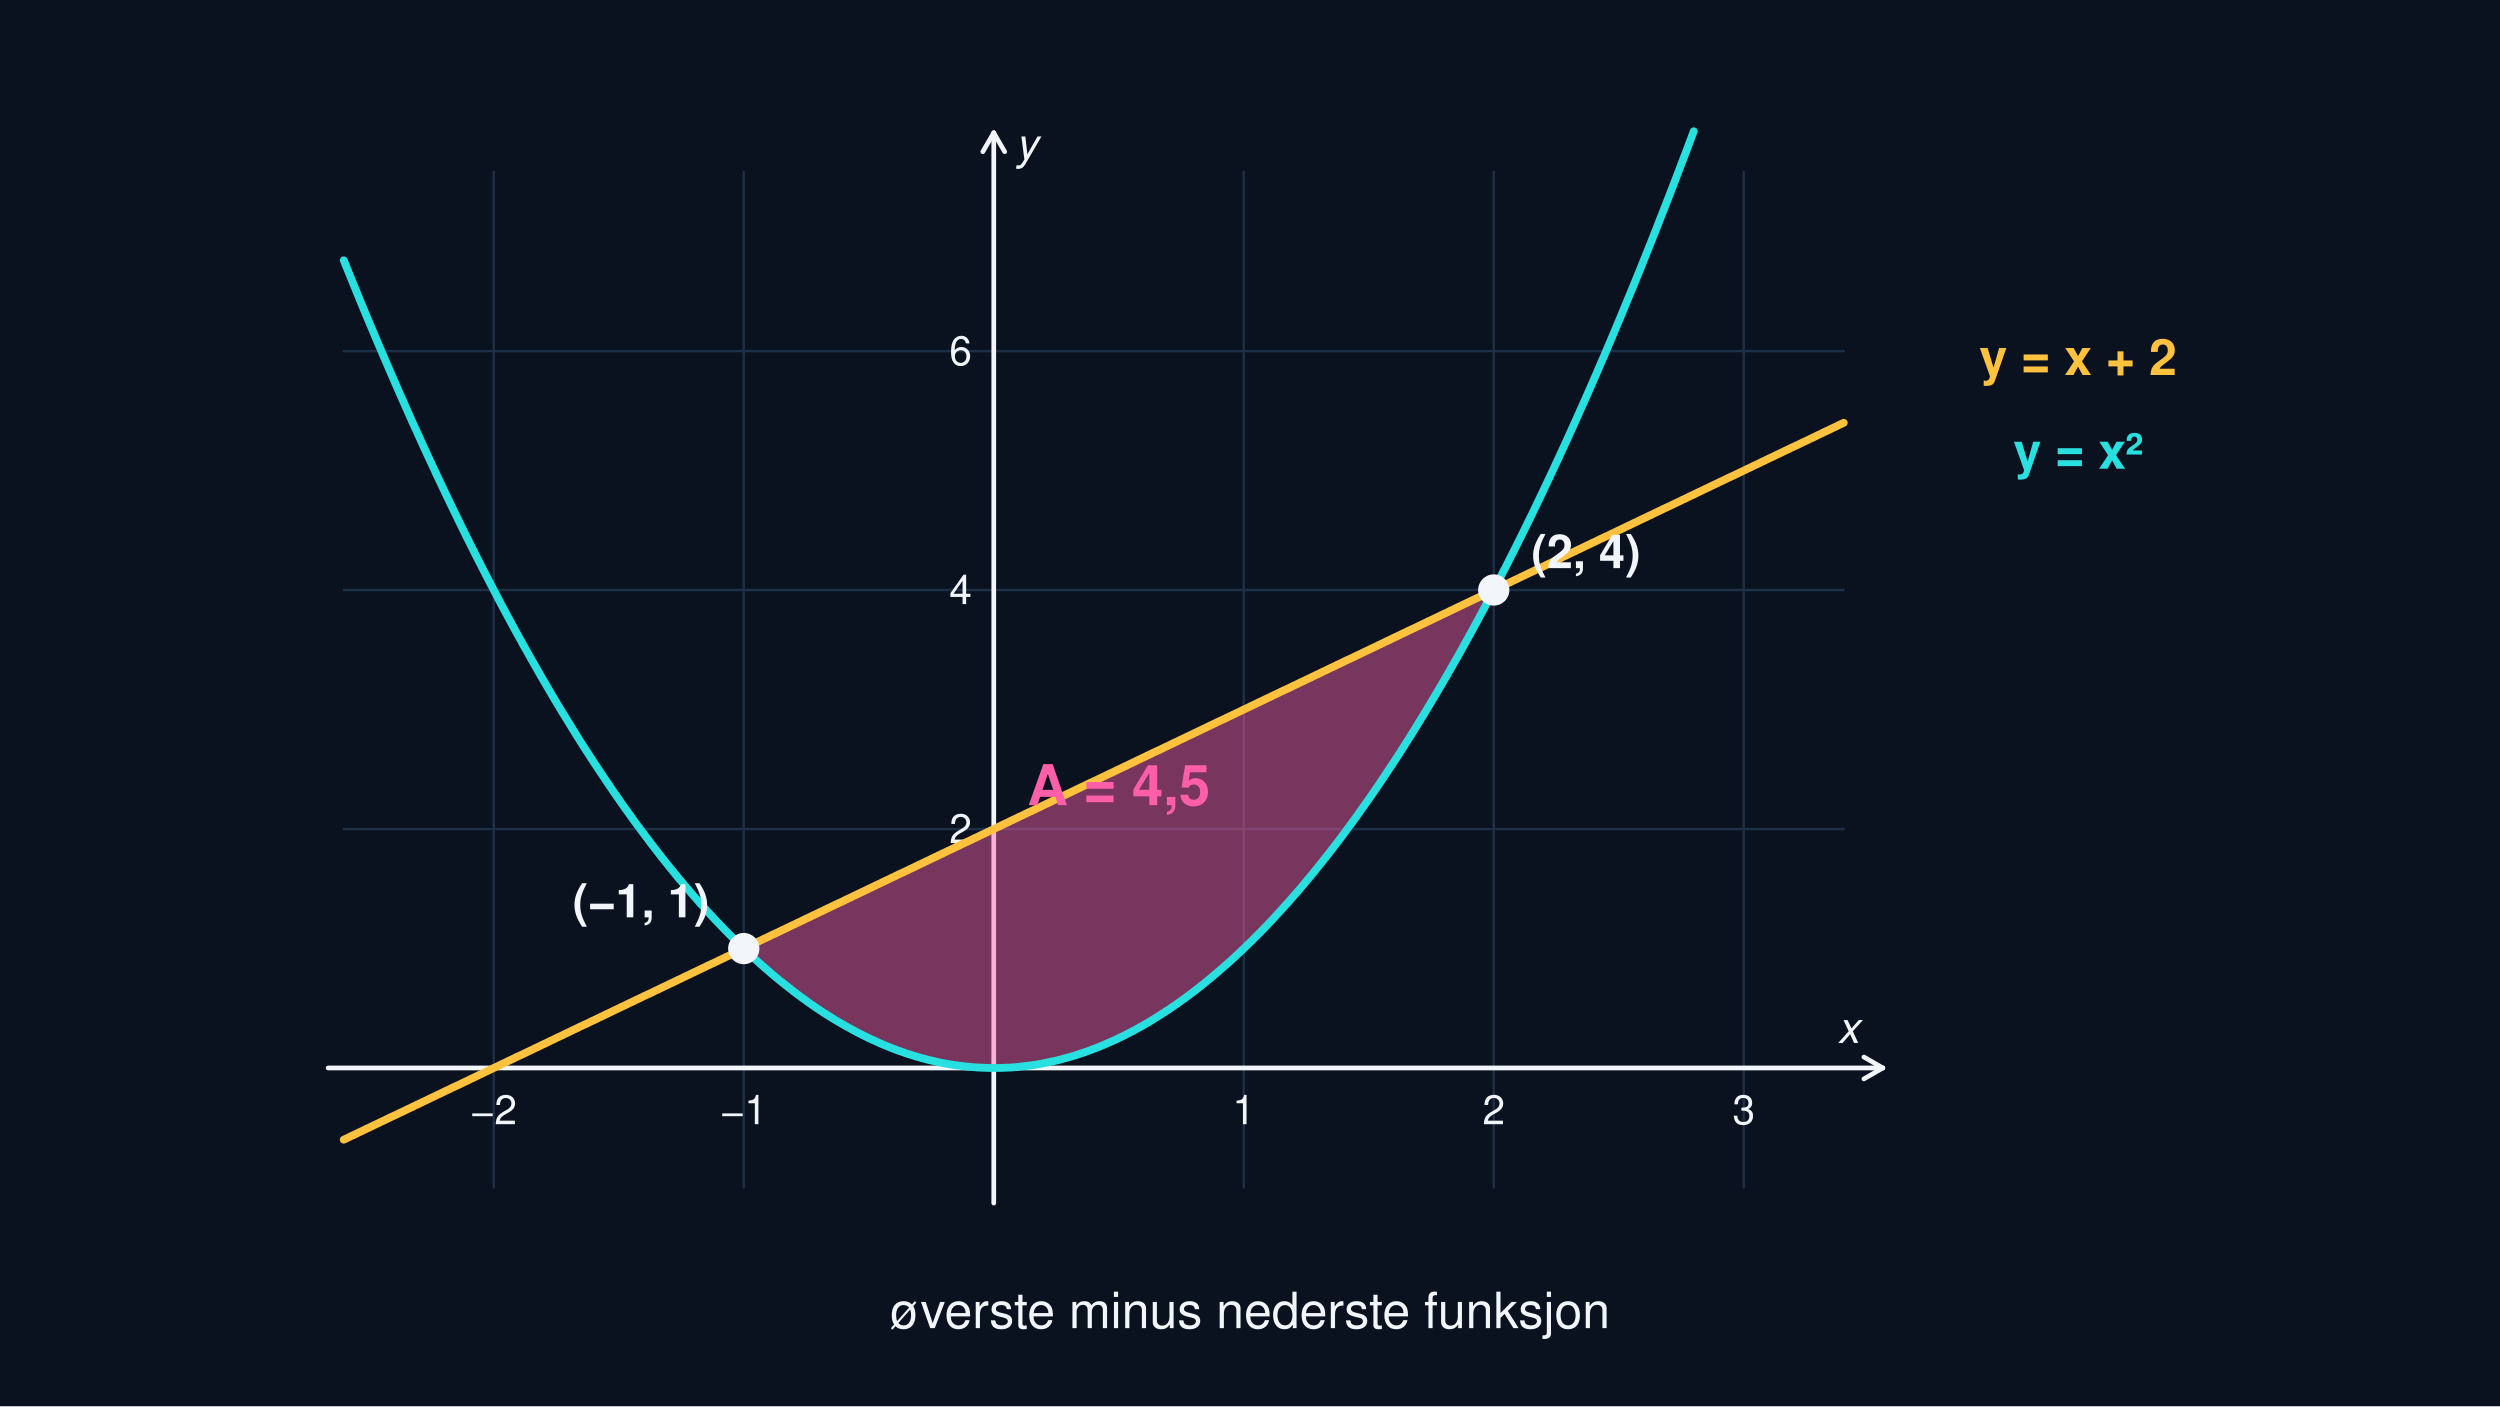
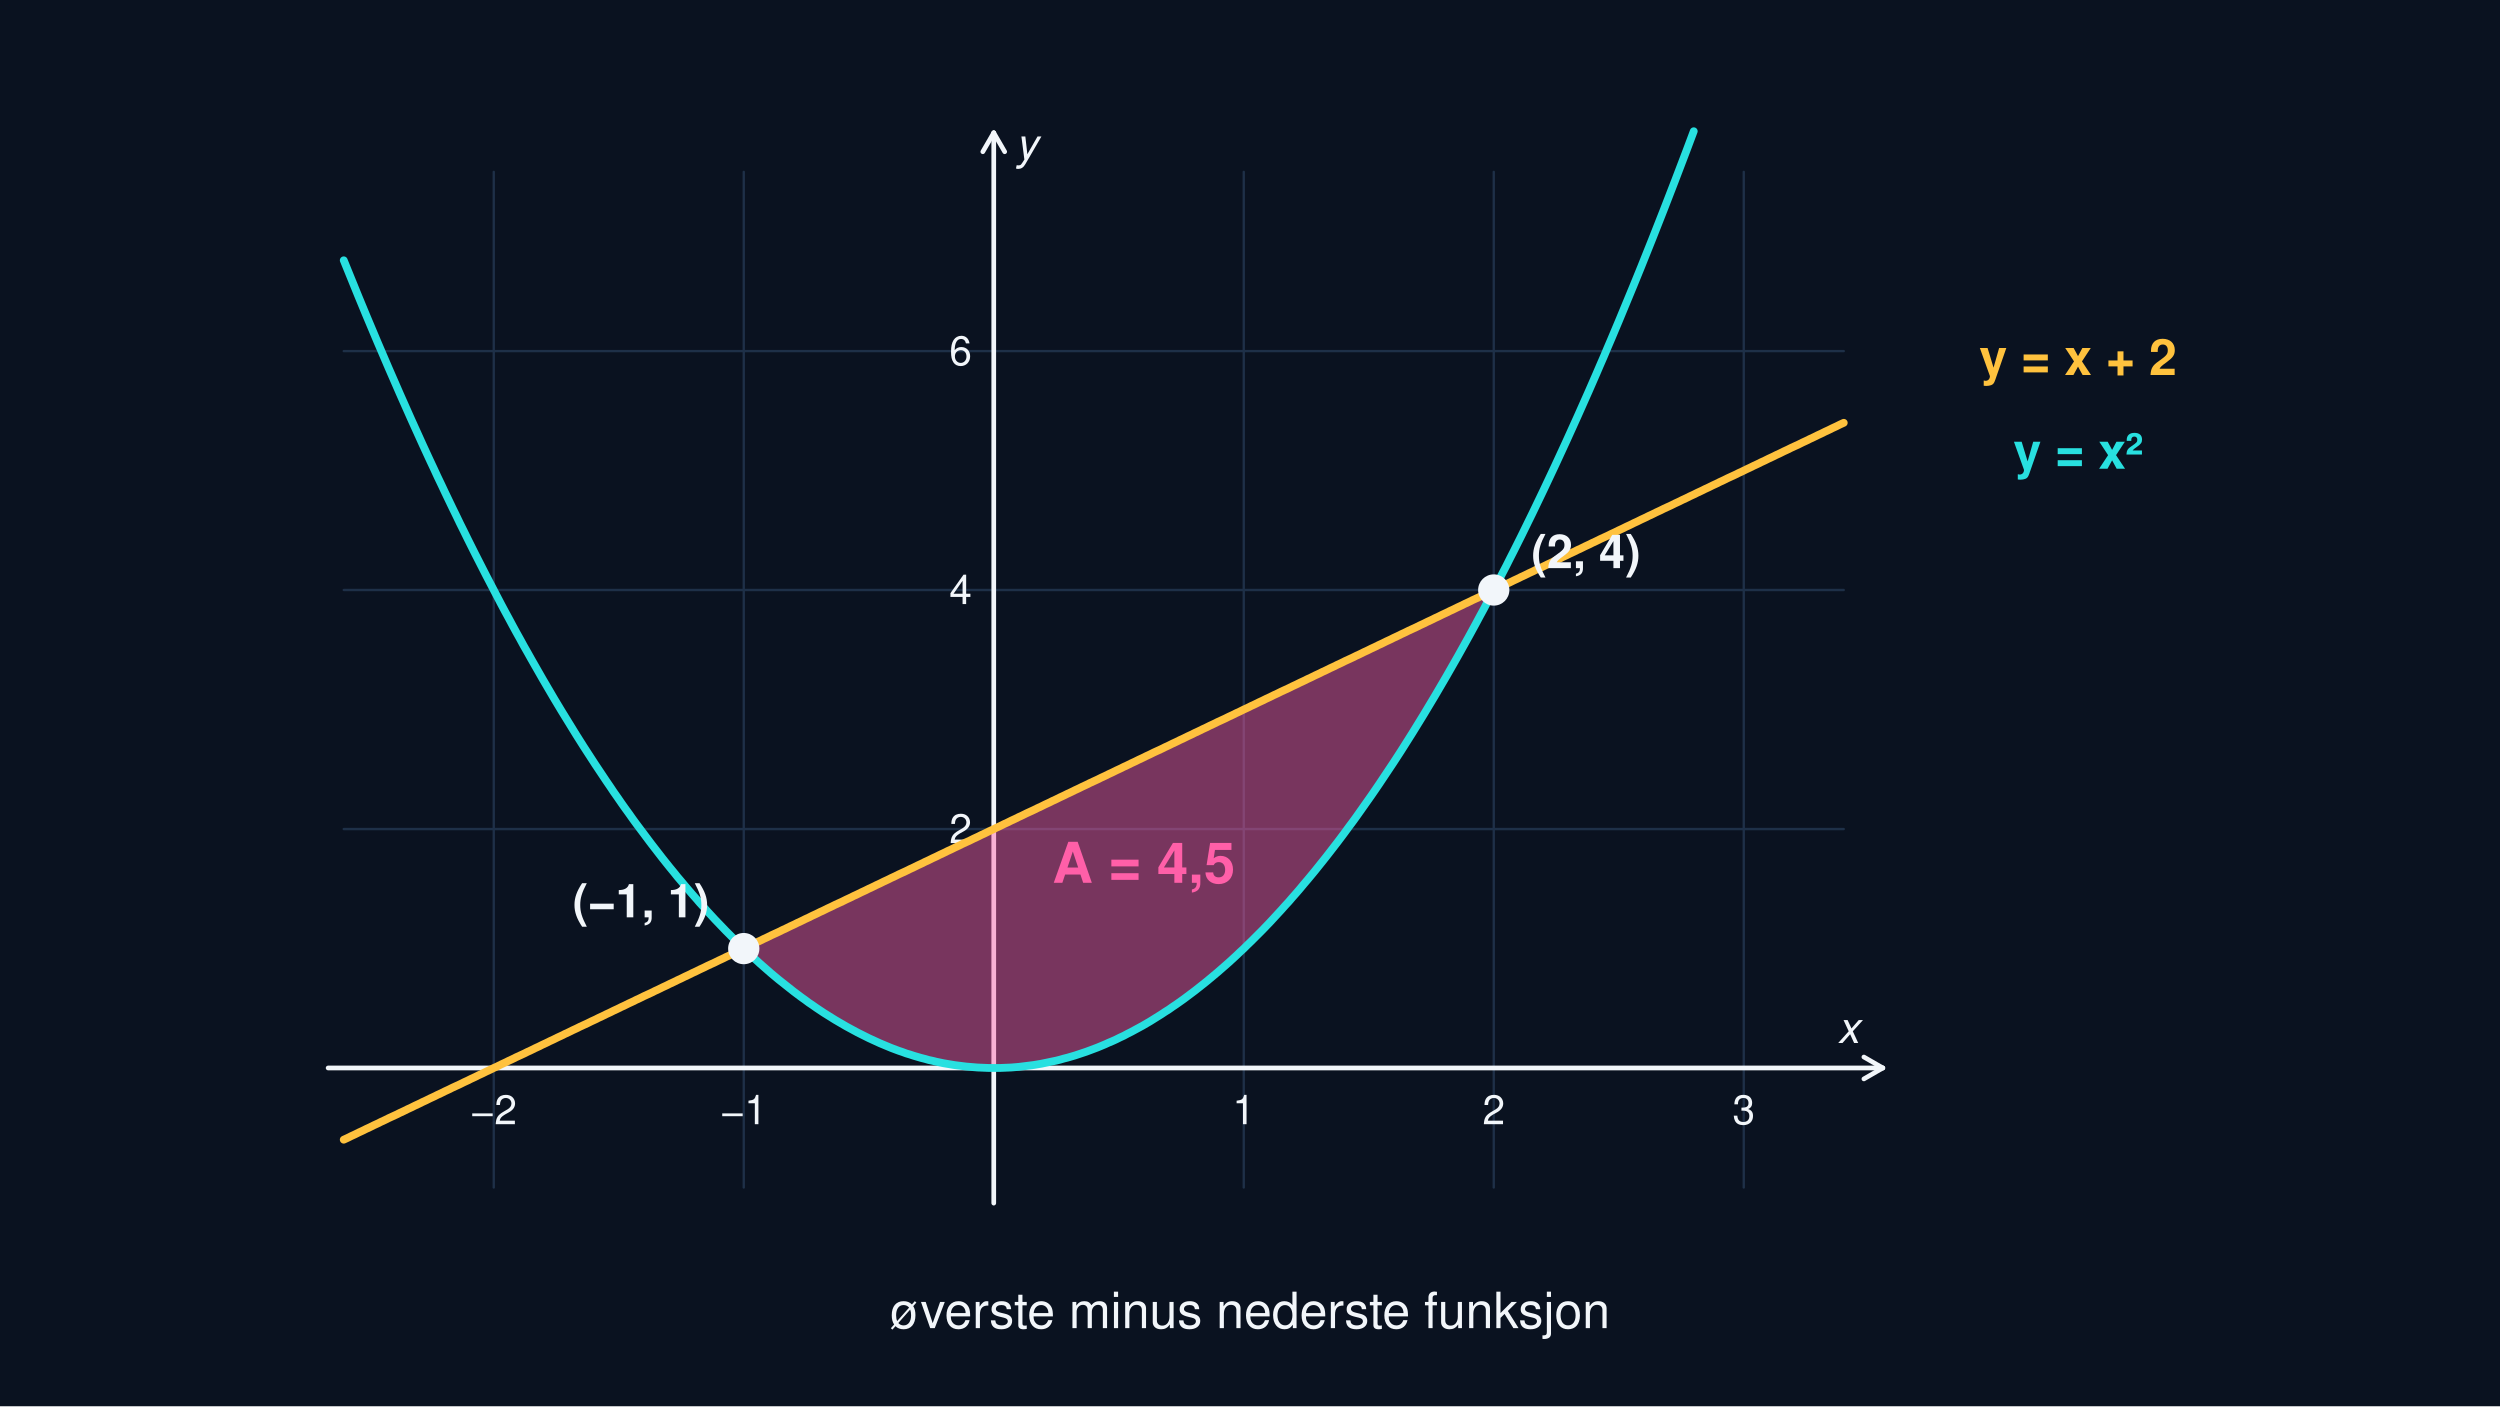
<svg xmlns="http://www.w3.org/2000/svg" viewBox="0 0 1600 900" width="1600" height="900" role="img">
  <rect width="1600" height="900" fill="#0A1220" />
  <line x1="316.0" y1="110.0" x2="316.0" y2="760.0" stroke="#1E3048" stroke-width="1.5" opacity="1" stroke-linecap="round" />
  <line x1="476.0" y1="110.0" x2="476.0" y2="760.0" stroke="#1E3048" stroke-width="1.5" opacity="1" stroke-linecap="round" />
  <line x1="796.0" y1="110.0" x2="796.0" y2="760.0" stroke="#1E3048" stroke-width="1.5" opacity="1" stroke-linecap="round" />
  <line x1="956.0" y1="110.0" x2="956.0" y2="760.0" stroke="#1E3048" stroke-width="1.5" opacity="1" stroke-linecap="round" />
  <line x1="1116.0" y1="110.0" x2="1116.0" y2="760.0" stroke="#1E3048" stroke-width="1.5" opacity="1" stroke-linecap="round" />
  <line x1="220.0" y1="530.6" x2="1180.0" y2="530.6" stroke="#1E3048" stroke-width="1.5" opacity="1" stroke-linecap="round" />
  <line x1="220.0" y1="377.6" x2="1180.0" y2="377.6" stroke="#1E3048" stroke-width="1.5" opacity="1" stroke-linecap="round" />
  <line x1="220.0" y1="224.7" x2="1180.0" y2="224.7" stroke="#1E3048" stroke-width="1.5" opacity="1" stroke-linecap="round" />
  <line x1="210.0" y1="683.5" x2="1205.0" y2="683.5" stroke="#F2F6FA" stroke-width="3" opacity="1" stroke-linecap="round" />
  <line x1="1205.0" y1="683.5" x2="1192.9" y2="690.5" stroke="#F2F6FA" stroke-width="3" opacity="1" stroke-linecap="round" />
  <line x1="1205.0" y1="683.5" x2="1192.9" y2="676.5" stroke="#F2F6FA" stroke-width="3" opacity="1" stroke-linecap="round" />
  <line x1="636.0" y1="770.0" x2="636.0" y2="85.0" stroke="#F2F6FA" stroke-width="3" opacity="1" stroke-linecap="round" />
  <line x1="636.0" y1="85.0" x2="643.0" y2="97.1" stroke="#F2F6FA" stroke-width="3" opacity="1" stroke-linecap="round" />
  <line x1="636.0" y1="85.0" x2="629.0" y2="97.1" stroke="#F2F6FA" stroke-width="3" opacity="1" stroke-linecap="round" />
  <text x="316.0" y="719.5" font-family="system-ui, 'Segoe UI', Helvetica, Arial, sans-serif" font-size="26" fill="#F2F6FA" text-anchor="middle">−2</text>
  <text x="476.0" y="719.5" font-family="system-ui, 'Segoe UI', Helvetica, Arial, sans-serif" font-size="26" fill="#F2F6FA" text-anchor="middle">−1</text>
  <text x="796.0" y="719.5" font-family="system-ui, 'Segoe UI', Helvetica, Arial, sans-serif" font-size="26" fill="#F2F6FA" text-anchor="middle">1</text>
  <text x="956.0" y="719.5" font-family="system-ui, 'Segoe UI', Helvetica, Arial, sans-serif" font-size="26" fill="#F2F6FA" text-anchor="middle">2</text>
  <text x="1116.0" y="719.5" font-family="system-ui, 'Segoe UI', Helvetica, Arial, sans-serif" font-size="26" fill="#F2F6FA" text-anchor="middle">3</text>
  <text x="622.0" y="539.6" font-family="system-ui, 'Segoe UI', Helvetica, Arial, sans-serif" font-size="26" fill="#F2F6FA" text-anchor="end">2</text>
  <text x="622.0" y="386.6" font-family="system-ui, 'Segoe UI', Helvetica, Arial, sans-serif" font-size="26" fill="#F2F6FA" text-anchor="end">4</text>
  <text x="622.0" y="233.7" font-family="system-ui, 'Segoe UI', Helvetica, Arial, sans-serif" font-size="26" fill="#F2F6FA" text-anchor="end">6</text>
  <text x="1190.0" y="667.5" font-family="system-ui, 'Segoe UI', Helvetica, Arial, sans-serif" font-size="28" fill="#F2F6FA" text-anchor="end" font-style="italic">x</text>
  <text x="650.0" y="102.0" font-family="system-ui, 'Segoe UI', Helvetica, Arial, sans-serif" font-size="28" fill="#F2F6FA" text-anchor="start" font-style="italic">y</text>
  <path d="M 476.0,607.1 L 484.0,603.2 L 492.0,599.4 L 500.0,595.6 L 508.0,591.8 L 516.0,587.9 L 524.0,584.1 L 532.0,580.3 L 540.0,576.5 L 548.0,572.6 L 556.0,568.8 L 564.0,565.0 L 572.0,561.2 L 580.0,557.4 L 588.0,553.5 L 596.0,549.7 L 604.0,545.9 L 612.0,542.1 L 620.0,538.2 L 628.0,534.4 L 636.0,530.6 L 644.0,526.8 L 652.0,522.9 L 660.0,519.1 L 668.0,515.3 L 676.0,511.5 L 684.0,507.6 L 692.0,503.8 L 700.0,500.0 L 708.0,496.2 L 716.0,492.4 L 724.0,488.5 L 732.0,484.7 L 740.0,480.9 L 748.0,477.1 L 756.0,473.2 L 764.0,469.4 L 772.0,465.6 L 780.0,461.8 L 788.0,457.9 L 796.0,454.1 L 804.0,450.3 L 812.0,446.5 L 820.0,442.6 L 828.0,438.8 L 836.0,435.0 L 844.0,431.2 L 852.0,427.4 L 860.0,423.5 L 868.0,419.7 L 876.0,415.9 L 884.0,412.1 L 892.0,408.2 L 900.0,404.4 L 908.0,400.6 L 916.0,396.8 L 924.0,392.9 L 932.0,389.1 L 940.0,385.3 L 948.0,381.5 L 956.0,377.6 L 956.0,377.6 L 952.0,385.2 L 948.0,392.8 L 944.0,400.2 L 940.0,407.5 L 936.0,414.7 L 932.0,421.8 L 928.0,428.8 L 924.0,435.8 L 920.0,442.6 L 916.0,449.3 L 912.0,456.0 L 908.0,462.5 L 904.0,469.0 L 900.0,475.3 L 896.0,481.6 L 892.0,487.8 L 888.0,493.8 L 884.0,499.8 L 880.0,505.7 L 876.0,511.5 L 872.0,517.2 L 868.0,522.8 L 864.0,528.2 L 860.0,533.6 L 856.0,539.0 L 852.0,544.2 L 848.0,549.3 L 844.0,554.3 L 840.0,559.2 L 836.0,564.0 L 832.0,568.8 L 828.0,573.4 L 824.0,578.0 L 820.0,582.4 L 816.0,586.7 L 812.0,591.0 L 808.0,595.2 L 804.0,599.2 L 800.0,603.2 L 796.0,607.1 L 792.0,610.8 L 788.0,614.5 L 784.0,618.1 L 780.0,621.6 L 776.0,625.0 L 772.0,628.3 L 768.0,631.5 L 764.0,634.6 L 760.0,637.6 L 756.0,640.5 L 752.0,643.3 L 748.0,646.1 L 744.0,648.7 L 740.0,651.2 L 736.0,653.7 L 732.0,656.0 L 728.0,658.2 L 724.0,660.4 L 720.0,662.5 L 716.0,664.4 L 712.0,666.3 L 708.0,668.0 L 704.0,669.7 L 700.0,671.3 L 696.0,672.8 L 692.0,674.2 L 688.0,675.5 L 684.0,676.6 L 680.0,677.7 L 676.0,678.8 L 672.0,679.7 L 668.0,680.5 L 664.0,681.2 L 660.0,681.8 L 656.0,682.3 L 652.0,682.8 L 648.0,683.1 L 644.0,683.3 L 640.0,683.5 L 636.0,683.5 L 632.0,683.5 L 628.0,683.3 L 624.0,683.1 L 620.0,682.8 L 616.0,682.3 L 612.0,681.8 L 608.0,681.2 L 604.0,680.5 L 600.0,679.7 L 596.0,678.8 L 592.0,677.7 L 588.0,676.6 L 584.0,675.5 L 580.0,674.2 L 576.0,672.8 L 572.0,671.3 L 568.0,669.7 L 564.0,668.0 L 560.0,666.3 L 556.0,664.4 L 552.0,662.5 L 548.0,660.4 L 544.0,658.2 L 540.0,656.0 L 536.0,653.7 L 532.0,651.2 L 528.0,648.7 L 524.0,646.1 L 520.0,643.3 L 516.0,640.5 L 512.0,637.6 L 508.0,634.6 L 504.0,631.5 L 500.0,628.3 L 496.0,625.0 L 492.0,621.6 L 488.0,618.1 L 484.0,614.5 L 480.0,610.8 L 476.0,607.1 Z" fill="#FF5FA8" opacity="0.45" stroke-linejoin="round" stroke-linecap="round" />
  <path d="M 220.0,729.4 L 222.4,728.3 L 224.8,727.1 L 227.2,726.0 L 229.6,724.8 L 232.0,723.7 L 234.4,722.5 L 236.8,721.4 L 239.2,720.2 L 241.6,719.1 L 244.0,717.9 L 246.4,716.8 L 248.8,715.6 L 251.2,714.5 L 253.6,713.4 L 256.0,712.2 L 258.4,711.1 L 260.8,709.9 L 263.2,708.8 L 265.6,707.6 L 268.0,706.5 L 270.4,705.3 L 272.8,704.2 L 275.2,703.0 L 277.6,701.9 L 280.0,700.7 L 282.4,699.6 L 284.8,698.4 L 287.2,697.3 L 289.6,696.1 L 292.0,695.0 L 294.4,693.9 L 296.8,692.7 L 299.2,691.6 L 301.6,690.4 L 304.0,689.3 L 306.4,688.1 L 308.8,687.0 L 311.2,685.8 L 313.6,684.7 L 316.0,683.5 L 318.4,682.4 L 320.8,681.2 L 323.2,680.1 L 325.6,678.9 L 328.0,677.8 L 330.4,676.6 L 332.8,675.5 L 335.2,674.4 L 337.6,673.2 L 340.0,672.1 L 342.4,670.9 L 344.8,669.8 L 347.2,668.6 L 349.6,667.5 L 352.0,666.3 L 354.4,665.2 L 356.8,664.0 L 359.2,662.9 L 361.6,661.7 L 364.0,660.6 L 366.4,659.4 L 368.8,658.3 L 371.2,657.1 L 373.6,656.0 L 376.0,654.9 L 378.4,653.7 L 380.8,652.6 L 383.2,651.4 L 385.6,650.3 L 388.0,649.1 L 390.4,648.0 L 392.8,646.8 L 395.2,645.7 L 397.6,644.5 L 400.0,643.4 L 402.4,642.2 L 404.8,641.1 L 407.2,639.9 L 409.6,638.8 L 412.0,637.6 L 414.4,636.5 L 416.8,635.4 L 419.2,634.2 L 421.6,633.1 L 424.0,631.9 L 426.4,630.8 L 428.8,629.6 L 431.2,628.5 L 433.6,627.3 L 436.0,626.2 L 438.4,625.0 L 440.8,623.9 L 443.2,622.7 L 445.6,621.6 L 448.0,620.4 L 450.4,619.3 L 452.8,618.1 L 455.2,617.0 L 457.6,615.9 L 460.0,614.7 L 462.4,613.6 L 464.8,612.4 L 467.2,611.3 L 469.6,610.1 L 472.0,609.0 L 474.4,607.8 L 476.8,606.7 L 479.2,605.5 L 481.6,604.4 L 484.0,603.2 L 486.4,602.1 L 488.8,600.9 L 491.2,599.8 L 493.6,598.6 L 496.0,597.5 L 498.4,596.4 L 500.8,595.2 L 503.2,594.1 L 505.6,592.9 L 508.0,591.8 L 510.4,590.6 L 512.8,589.5 L 515.2,588.3 L 517.6,587.2 L 520.0,586.0 L 522.4,584.9 L 524.8,583.7 L 527.2,582.6 L 529.6,581.4 L 532.0,580.3 L 534.4,579.1 L 536.8,578.0 L 539.2,576.9 L 541.6,575.7 L 544.0,574.6 L 546.4,573.4 L 548.8,572.3 L 551.2,571.1 L 553.6,570.0 L 556.0,568.8 L 558.4,567.7 L 560.8,566.5 L 563.2,565.4 L 565.6,564.2 L 568.0,563.1 L 570.4,561.9 L 572.8,560.8 L 575.2,559.6 L 577.6,558.5 L 580.0,557.4 L 582.4,556.2 L 584.8,555.1 L 587.2,553.9 L 589.6,552.8 L 592.0,551.6 L 594.4,550.5 L 596.8,549.3 L 599.2,548.2 L 601.6,547.0 L 604.0,545.9 L 606.4,544.7 L 608.8,543.6 L 611.2,542.4 L 613.6,541.3 L 616.0,540.1 L 618.4,539.0 L 620.8,537.9 L 623.2,536.7 L 625.6,535.6 L 628.0,534.4 L 630.4,533.3 L 632.8,532.1 L 635.2,531.0 L 637.6,529.8 L 640.0,528.7 L 642.4,527.5 L 644.8,526.4 L 647.2,525.2 L 649.6,524.1 L 652.0,522.9 L 654.4,521.8 L 656.8,520.6 L 659.2,519.5 L 661.6,518.4 L 664.0,517.2 L 666.4,516.1 L 668.8,514.9 L 671.2,513.8 L 673.6,512.6 L 676.0,511.5 L 678.4,510.3 L 680.8,509.2 L 683.2,508.0 L 685.6,506.9 L 688.0,505.7 L 690.4,504.6 L 692.8,503.4 L 695.2,502.3 L 697.6,501.1 L 700.0,500.0 L 702.4,498.9 L 704.8,497.7 L 707.2,496.6 L 709.6,495.4 L 712.0,494.3 L 714.4,493.1 L 716.8,492.0 L 719.2,490.8 L 721.6,489.7 L 724.0,488.5 L 726.4,487.4 L 728.8,486.2 L 731.2,485.1 L 733.6,483.9 L 736.0,482.8 L 738.4,481.6 L 740.8,480.5 L 743.2,479.4 L 745.6,478.2 L 748.0,477.1 L 750.4,475.9 L 752.8,474.8 L 755.2,473.6 L 757.6,472.5 L 760.0,471.3 L 762.4,470.2 L 764.8,469.0 L 767.2,467.9 L 769.6,466.7 L 772.0,465.6 L 774.4,464.4 L 776.8,463.3 L 779.2,462.1 L 781.6,461.0 L 784.0,459.9 L 786.4,458.7 L 788.8,457.6 L 791.2,456.4 L 793.6,455.3 L 796.0,454.1 L 798.4,453.0 L 800.8,451.8 L 803.2,450.7 L 805.6,449.5 L 808.0,448.4 L 810.4,447.2 L 812.8,446.1 L 815.2,444.9 L 817.6,443.8 L 820.0,442.6 L 822.4,441.5 L 824.8,440.4 L 827.2,439.2 L 829.6,438.1 L 832.0,436.9 L 834.4,435.8 L 836.8,434.6 L 839.2,433.5 L 841.6,432.3 L 844.0,431.2 L 846.4,430.0 L 848.8,428.9 L 851.2,427.7 L 853.6,426.6 L 856.0,425.4 L 858.4,424.3 L 860.8,423.1 L 863.2,422.0 L 865.6,420.9 L 868.0,419.7 L 870.4,418.6 L 872.8,417.4 L 875.2,416.3 L 877.6,415.1 L 880.0,414.0 L 882.4,412.8 L 884.8,411.7 L 887.2,410.5 L 889.6,409.4 L 892.0,408.2 L 894.4,407.1 L 896.8,405.9 L 899.2,404.8 L 901.6,403.6 L 904.0,402.5 L 906.4,401.4 L 908.8,400.2 L 911.2,399.1 L 913.6,397.9 L 916.0,396.8 L 918.4,395.6 L 920.8,394.5 L 923.2,393.3 L 925.6,392.2 L 928.0,391.0 L 930.4,389.9 L 932.8,388.7 L 935.2,387.6 L 937.6,386.4 L 940.0,385.3 L 942.4,384.1 L 944.8,383.0 L 947.2,381.9 L 949.6,380.7 L 952.0,379.6 L 954.4,378.4 L 956.8,377.3 L 959.2,376.1 L 961.6,375.0 L 964.0,373.8 L 966.4,372.7 L 968.8,371.5 L 971.2,370.4 L 973.6,369.2 L 976.0,368.1 L 978.4,366.9 L 980.8,365.8 L 983.2,364.6 L 985.6,363.5 L 988.0,362.4 L 990.4,361.2 L 992.8,360.1 L 995.2,358.9 L 997.6,357.8 L 1000.0,356.6 L 1002.4,355.5 L 1004.8,354.3 L 1007.2,353.2 L 1009.6,352.0 L 1012.0,350.9 L 1014.4,349.7 L 1016.8,348.6 L 1019.2,347.4 L 1021.6,346.3 L 1024.0,345.1 L 1026.4,344.0 L 1028.8,342.9 L 1031.2,341.7 L 1033.6,340.6 L 1036.0,339.4 L 1038.4,338.3 L 1040.8,337.1 L 1043.2,336.0 L 1045.6,334.8 L 1048.0,333.7 L 1050.4,332.5 L 1052.8,331.4 L 1055.2,330.2 L 1057.6,329.1 L 1060.0,327.9 L 1062.4,326.8 L 1064.8,325.6 L 1067.2,324.5 L 1069.6,323.4 L 1072.0,322.2 L 1074.4,321.1 L 1076.8,319.9 L 1079.2,318.8 L 1081.6,317.6 L 1084.0,316.5 L 1086.4,315.3 L 1088.8,314.2 L 1091.2,313.0 L 1093.6,311.9 L 1096.0,310.7 L 1098.4,309.6 L 1100.8,308.4 L 1103.2,307.3 L 1105.6,306.1 L 1108.0,305.0 L 1110.4,303.9 L 1112.8,302.7 L 1115.2,301.6 L 1117.6,300.4 L 1120.0,299.3 L 1122.4,298.1 L 1124.8,297.0 L 1127.2,295.8 L 1129.6,294.7 L 1132.0,293.5 L 1134.4,292.4 L 1136.8,291.2 L 1139.2,290.1 L 1141.6,288.9 L 1144.0,287.8 L 1146.4,286.6 L 1148.8,285.5 L 1151.2,284.4 L 1153.6,283.2 L 1156.0,282.1 L 1158.4,280.9 L 1160.8,279.8 L 1163.2,278.6 L 1165.6,277.5 L 1168.0,276.3 L 1170.4,275.2 L 1172.8,274.0 L 1175.2,272.9 L 1177.6,271.7 L 1180.0,270.6" fill="none" stroke="#FFC23E" stroke-width="5" opacity="1" stroke-linejoin="round" stroke-linecap="round" />
  <path d="M 220.0,166.6 L 222.4,172.5 L 224.8,178.4 L 227.2,184.3 L 229.6,190.2 L 232.0,196.0 L 234.4,201.8 L 236.8,207.5 L 239.2,213.2 L 241.6,218.9 L 244.0,224.5 L 246.4,230.1 L 248.8,235.7 L 251.2,241.2 L 253.6,246.7 L 256.0,252.2 L 258.4,257.6 L 260.8,263.0 L 263.2,268.4 L 265.6,273.7 L 268.0,279.0 L 270.4,284.3 L 272.8,289.5 L 275.2,294.7 L 277.6,299.8 L 280.0,305.0 L 282.4,310.0 L 284.8,315.1 L 287.2,320.1 L 289.6,325.1 L 292.0,330.0 L 294.4,335.0 L 296.8,339.8 L 299.2,344.7 L 301.6,349.5 L 304.0,354.3 L 306.4,359.0 L 308.8,363.7 L 311.2,368.4 L 313.6,373.0 L 316.0,377.6 L 318.4,382.2 L 320.8,386.8 L 323.2,391.3 L 325.6,395.7 L 328.0,400.2 L 330.4,404.6 L 332.8,408.9 L 335.2,413.3 L 337.6,417.5 L 340.0,421.8 L 342.4,426.0 L 344.8,430.2 L 347.2,434.4 L 349.6,438.5 L 352.0,442.6 L 354.4,446.7 L 356.8,450.7 L 359.2,454.7 L 361.6,458.6 L 364.0,462.5 L 366.4,466.4 L 368.8,470.3 L 371.2,474.1 L 373.6,477.9 L 376.0,481.6 L 378.4,485.3 L 380.8,489.0 L 383.2,492.6 L 385.6,496.2 L 388.0,499.8 L 390.4,503.3 L 392.8,506.9 L 395.2,510.3 L 397.6,513.8 L 400.0,517.2 L 402.4,520.5 L 404.8,523.9 L 407.2,527.2 L 409.6,530.4 L 412.0,533.6 L 414.4,536.8 L 416.8,540.0 L 419.2,543.1 L 421.6,546.2 L 424.0,549.3 L 426.4,552.3 L 428.8,555.3 L 431.2,558.2 L 433.6,561.2 L 436.0,564.0 L 438.4,566.9 L 440.8,569.7 L 443.2,572.5 L 445.6,575.2 L 448.0,578.0 L 450.4,580.6 L 452.8,583.3 L 455.2,585.9 L 457.6,588.5 L 460.0,591.0 L 462.4,593.5 L 464.8,596.0 L 467.2,598.4 L 469.6,600.8 L 472.0,603.2 L 474.4,605.5 L 476.8,607.8 L 479.2,610.1 L 481.6,612.3 L 484.0,614.5 L 486.4,616.7 L 488.8,618.8 L 491.2,620.9 L 493.6,623.0 L 496.0,625.0 L 498.4,627.0 L 500.8,628.9 L 503.2,630.8 L 505.6,632.7 L 508.0,634.6 L 510.4,636.4 L 512.8,638.2 L 515.2,639.9 L 517.6,641.7 L 520.0,643.3 L 522.4,645.0 L 524.8,646.6 L 527.2,648.2 L 529.6,649.7 L 532.0,651.2 L 534.4,652.7 L 536.8,654.1 L 539.2,655.5 L 541.6,656.9 L 544.0,658.2 L 546.4,659.5 L 548.8,660.8 L 551.2,662.0 L 553.6,663.2 L 556.0,664.4 L 558.4,665.5 L 560.8,666.6 L 563.2,667.7 L 565.6,668.7 L 568.0,669.7 L 570.4,670.7 L 572.8,671.6 L 575.2,672.5 L 577.6,673.3 L 580.0,674.2 L 582.4,674.9 L 584.8,675.7 L 587.2,676.4 L 589.6,677.1 L 592.0,677.7 L 594.4,678.4 L 596.8,678.9 L 599.2,679.5 L 601.6,680.0 L 604.0,680.5 L 606.4,680.9 L 608.8,681.3 L 611.2,681.7 L 613.6,682.0 L 616.0,682.3 L 618.4,682.6 L 620.8,682.8 L 623.2,683.0 L 625.6,683.2 L 628.0,683.3 L 630.4,683.4 L 632.8,683.5 L 635.2,683.5 L 637.6,683.5 L 640.0,683.5 L 642.4,683.4 L 644.8,683.3 L 647.2,683.2 L 649.6,683.0 L 652.0,682.8 L 654.4,682.5 L 656.8,682.2 L 659.2,681.9 L 661.6,681.6 L 664.0,681.2 L 666.4,680.8 L 668.8,680.3 L 671.2,679.8 L 673.6,679.3 L 676.0,678.8 L 678.4,678.2 L 680.8,677.5 L 683.2,676.9 L 685.6,676.2 L 688.0,675.5 L 690.4,674.7 L 692.8,673.9 L 695.2,673.1 L 697.6,672.2 L 700.0,671.3 L 702.4,670.4 L 704.8,669.4 L 707.2,668.4 L 709.6,667.3 L 712.0,666.3 L 714.4,665.2 L 716.8,664.0 L 719.2,662.9 L 721.6,661.6 L 724.0,660.4 L 726.4,659.1 L 728.8,657.8 L 731.2,656.5 L 733.6,655.1 L 736.0,653.7 L 738.4,652.2 L 740.8,650.7 L 743.2,649.2 L 745.6,647.6 L 748.0,646.1 L 750.4,644.4 L 752.8,642.8 L 755.2,641.1 L 757.6,639.4 L 760.0,637.6 L 762.4,635.8 L 764.8,634.0 L 767.2,632.1 L 769.6,630.2 L 772.0,628.3 L 774.4,626.3 L 776.8,624.3 L 779.2,622.3 L 781.6,620.2 L 784.0,618.1 L 786.4,616.0 L 788.8,613.8 L 791.2,611.6 L 793.6,609.3 L 796.0,607.1 L 798.4,604.7 L 800.8,602.4 L 803.2,600.0 L 805.6,597.6 L 808.0,595.2 L 810.4,592.7 L 812.8,590.2 L 815.2,587.6 L 817.6,585.0 L 820.0,582.4 L 822.4,579.7 L 824.8,577.1 L 827.2,574.3 L 829.6,571.6 L 832.0,568.8 L 834.4,565.9 L 836.8,563.1 L 839.2,560.2 L 841.6,557.3 L 844.0,554.3 L 846.4,551.3 L 848.8,548.3 L 851.2,545.2 L 853.6,542.1 L 856.0,539.0 L 858.4,535.8 L 860.8,532.6 L 863.2,529.3 L 865.6,526.1 L 868.0,522.8 L 870.4,519.4 L 872.8,516.0 L 875.2,512.6 L 877.6,509.2 L 880.0,505.7 L 882.4,502.2 L 884.8,498.6 L 887.2,495.0 L 889.6,491.4 L 892.0,487.8 L 894.4,484.1 L 896.8,480.4 L 899.2,476.6 L 901.6,472.8 L 904.0,469.0 L 906.4,465.1 L 908.8,461.2 L 911.2,457.3 L 913.6,453.3 L 916.0,449.3 L 918.4,445.3 L 920.8,441.2 L 923.2,437.1 L 925.6,433.0 L 928.0,428.8 L 930.4,424.6 L 932.8,420.4 L 935.2,416.1 L 937.6,411.8 L 940.0,407.5 L 942.4,403.1 L 944.8,398.7 L 947.2,394.2 L 949.6,389.8 L 952.0,385.2 L 954.4,380.7 L 956.8,376.1 L 959.2,371.5 L 961.6,366.8 L 964.0,362.2 L 966.4,357.4 L 968.8,352.7 L 971.2,347.9 L 973.6,343.1 L 976.0,338.2 L 978.4,333.3 L 980.8,328.4 L 983.2,323.4 L 985.6,318.4 L 988.0,313.4 L 990.4,308.3 L 992.8,303.2 L 995.2,298.1 L 997.6,292.9 L 1000.0,287.7 L 1002.4,282.5 L 1004.8,277.2 L 1007.2,271.9 L 1009.6,266.6 L 1012.0,261.2 L 1014.4,255.8 L 1016.8,250.4 L 1019.2,244.9 L 1021.6,239.4 L 1024.0,233.8 L 1026.4,228.3 L 1028.8,222.6 L 1031.2,217.0 L 1033.6,211.3 L 1036.0,205.6 L 1038.4,199.8 L 1040.8,194.0 L 1043.2,188.2 L 1045.6,182.4 L 1048.0,176.5 L 1050.4,170.6 L 1052.8,164.6 L 1055.2,158.6 L 1057.6,152.6 L 1060.0,146.5 L 1062.4,140.4 L 1064.8,134.3 L 1067.2,128.1 L 1069.6,121.9 L 1072.0,115.7 L 1074.4,109.4 L 1076.8,103.1 L 1079.2,96.8 L 1081.6,90.4 L 1084.0,84.0" fill="none" stroke="#28E0E0" stroke-width="5" opacity="1" stroke-linejoin="round" stroke-linecap="round" />
  <circle cx="476.0" cy="607.1" r="10.0" fill="#F2F6FA" opacity="1" />
  <circle cx="956.0" cy="377.6" r="10.0" fill="#F2F6FA" opacity="1" />
  <text x="454.0" y="587.1" font-family="system-ui, 'Segoe UI', Helvetica, Arial, sans-serif" font-size="30" fill="#F2F6FA" text-anchor="end" font-weight="bold">(−1, 1)</text>
  <text x="980.0" y="363.6" font-family="system-ui, 'Segoe UI', Helvetica, Arial, sans-serif" font-size="30" fill="#F2F6FA" text-anchor="start" font-weight="bold">(2, 4)</text>
-   <text x="716.0" y="515.3" font-family="system-ui, 'Segoe UI', Helvetica, Arial, sans-serif" font-size="36" fill="#FF5FA8" text-anchor="middle" font-weight="bold">A = 4,5</text>
+   <text x="732.0" y="565.0" font-family="system-ui, 'Segoe UI', Helvetica, Arial, sans-serif" font-size="36" fill="#FF5FA8" text-anchor="middle" font-weight="bold">A = 4,5</text>
  <text x="1330.0" y="240.0" font-family="system-ui, 'Segoe UI', Helvetica, Arial, sans-serif" font-size="32" fill="#FFC23E" text-anchor="middle" font-weight="bold">y = x + 2</text>
  <text x="1330.0" y="300.0" font-family="system-ui, 'Segoe UI', Helvetica, Arial, sans-serif" font-size="32" fill="#28E0E0" text-anchor="middle" font-weight="bold">y = x²</text>
  <text x="800.0" y="850.0" font-family="system-ui, 'Segoe UI', Helvetica, Arial, sans-serif" font-size="32" fill="#F2F6FA" text-anchor="middle">øverste minus nederste funksjon</text>
</svg>
